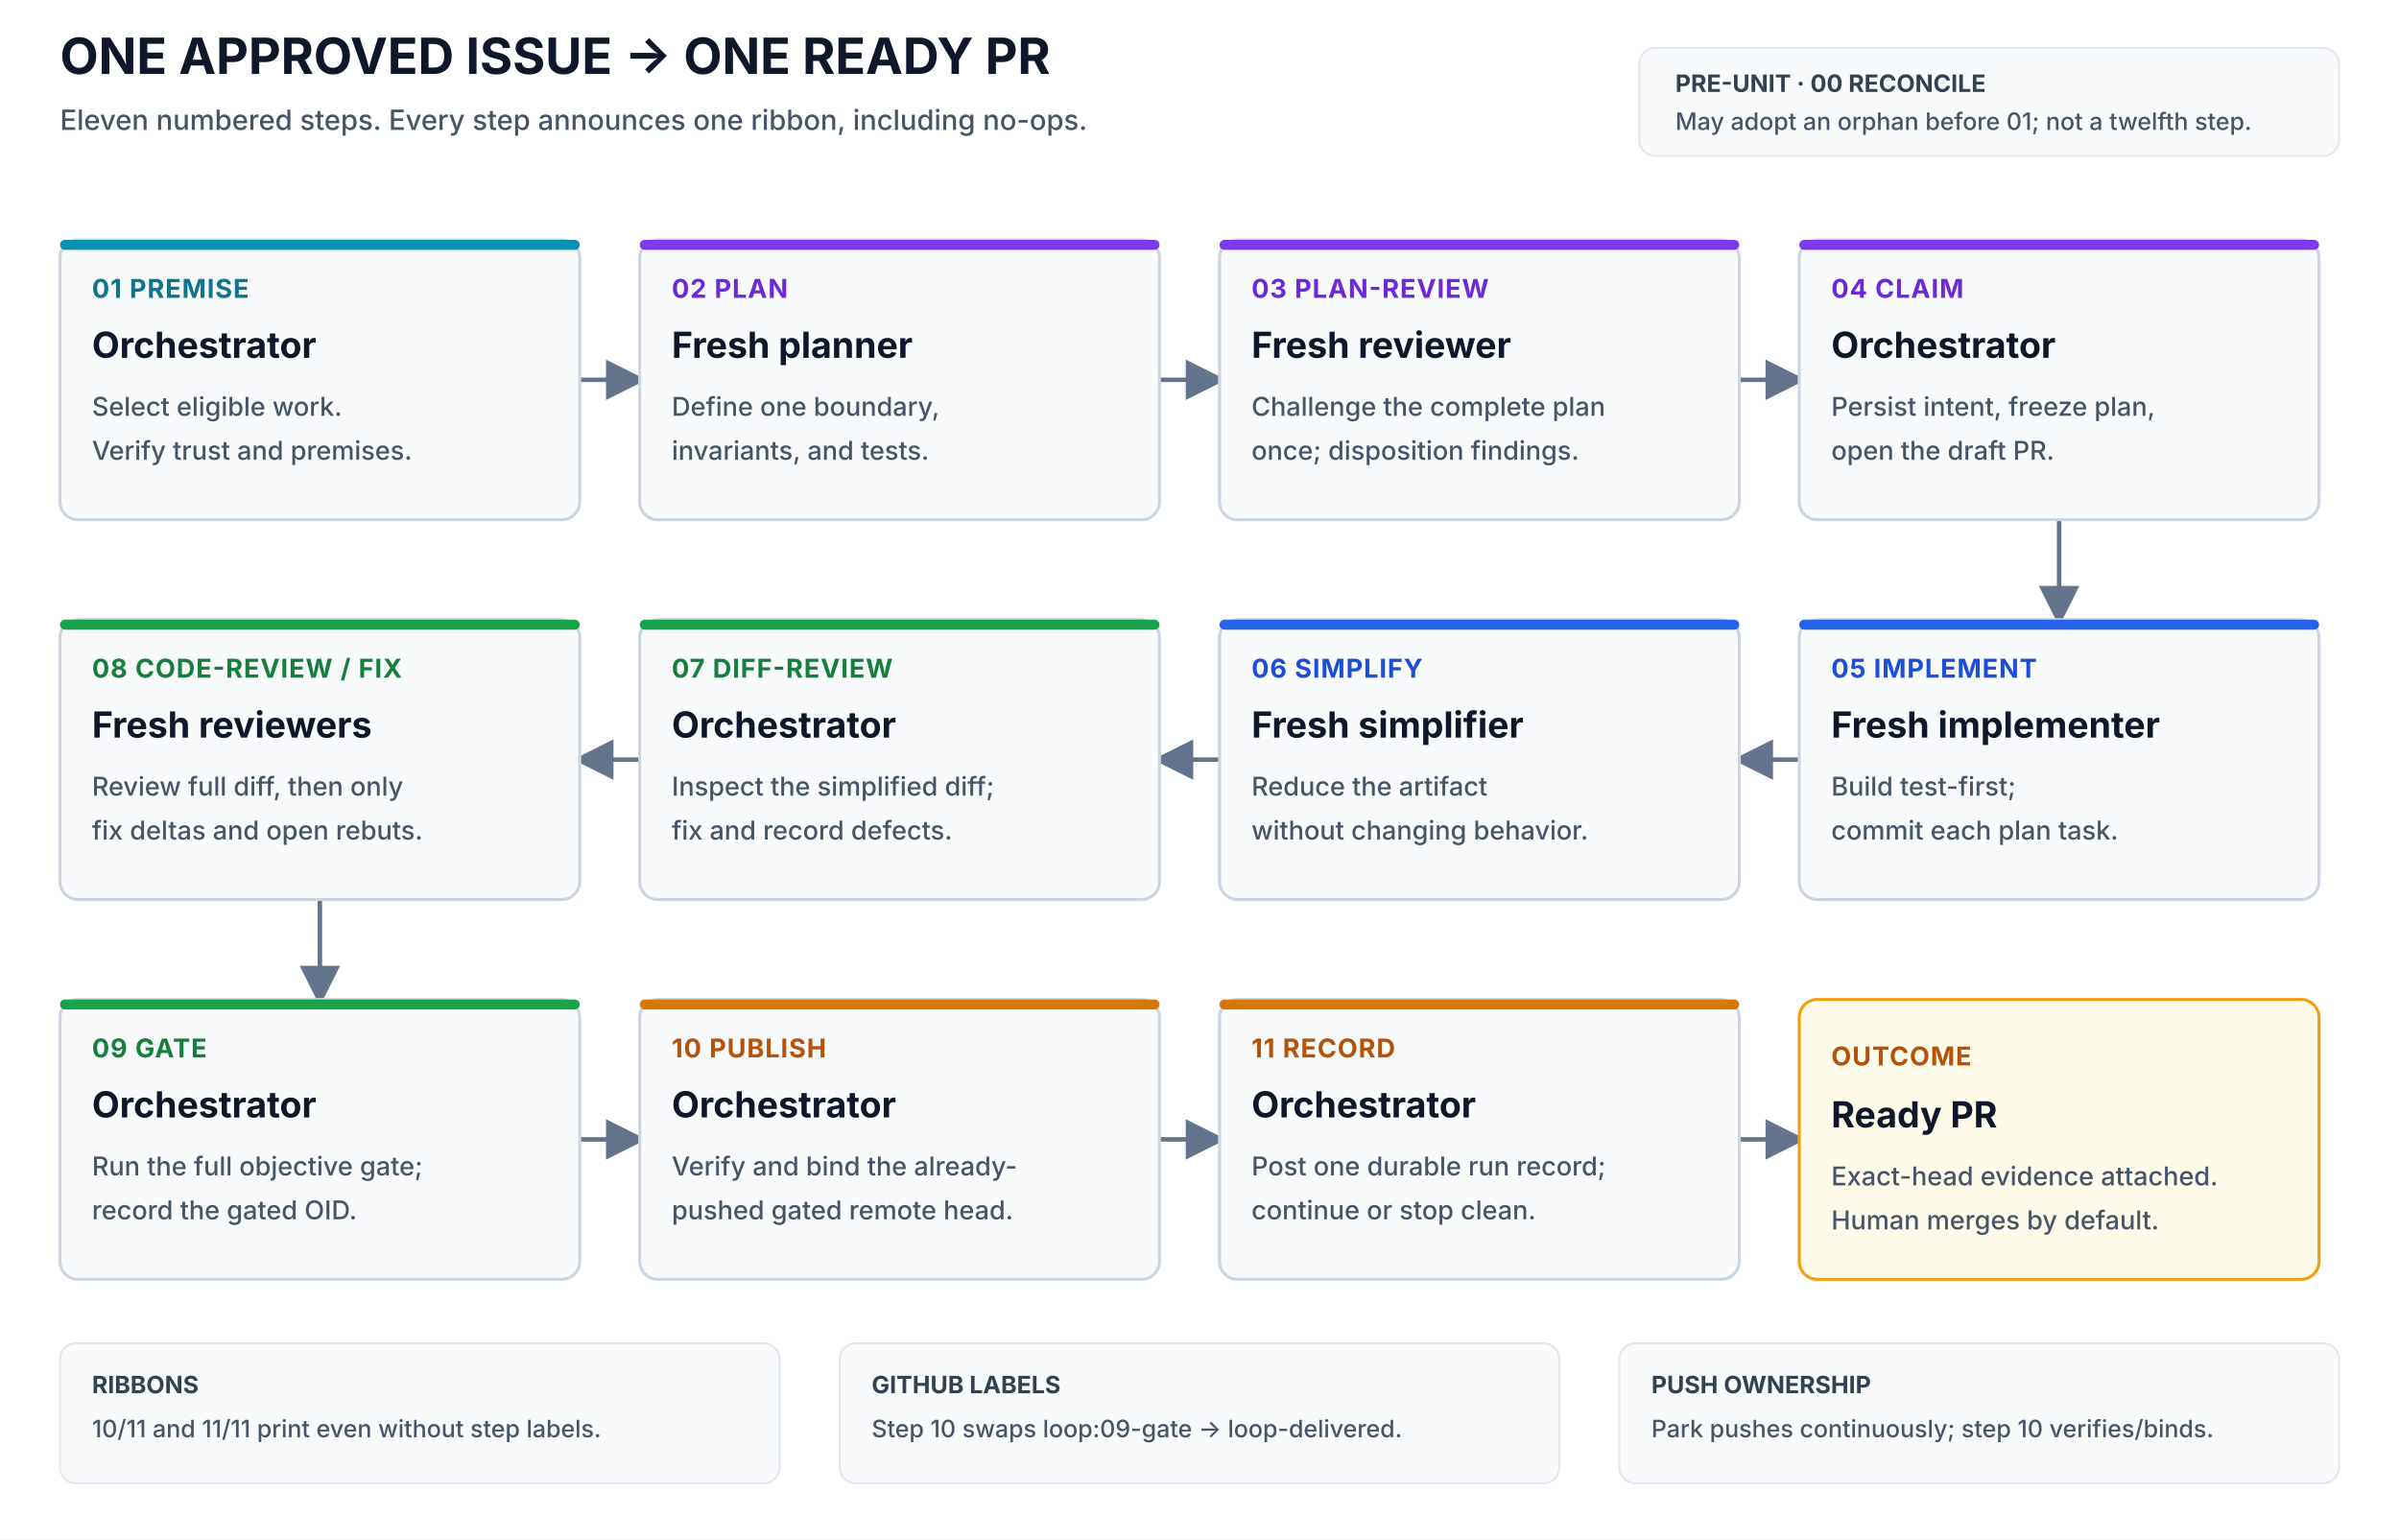
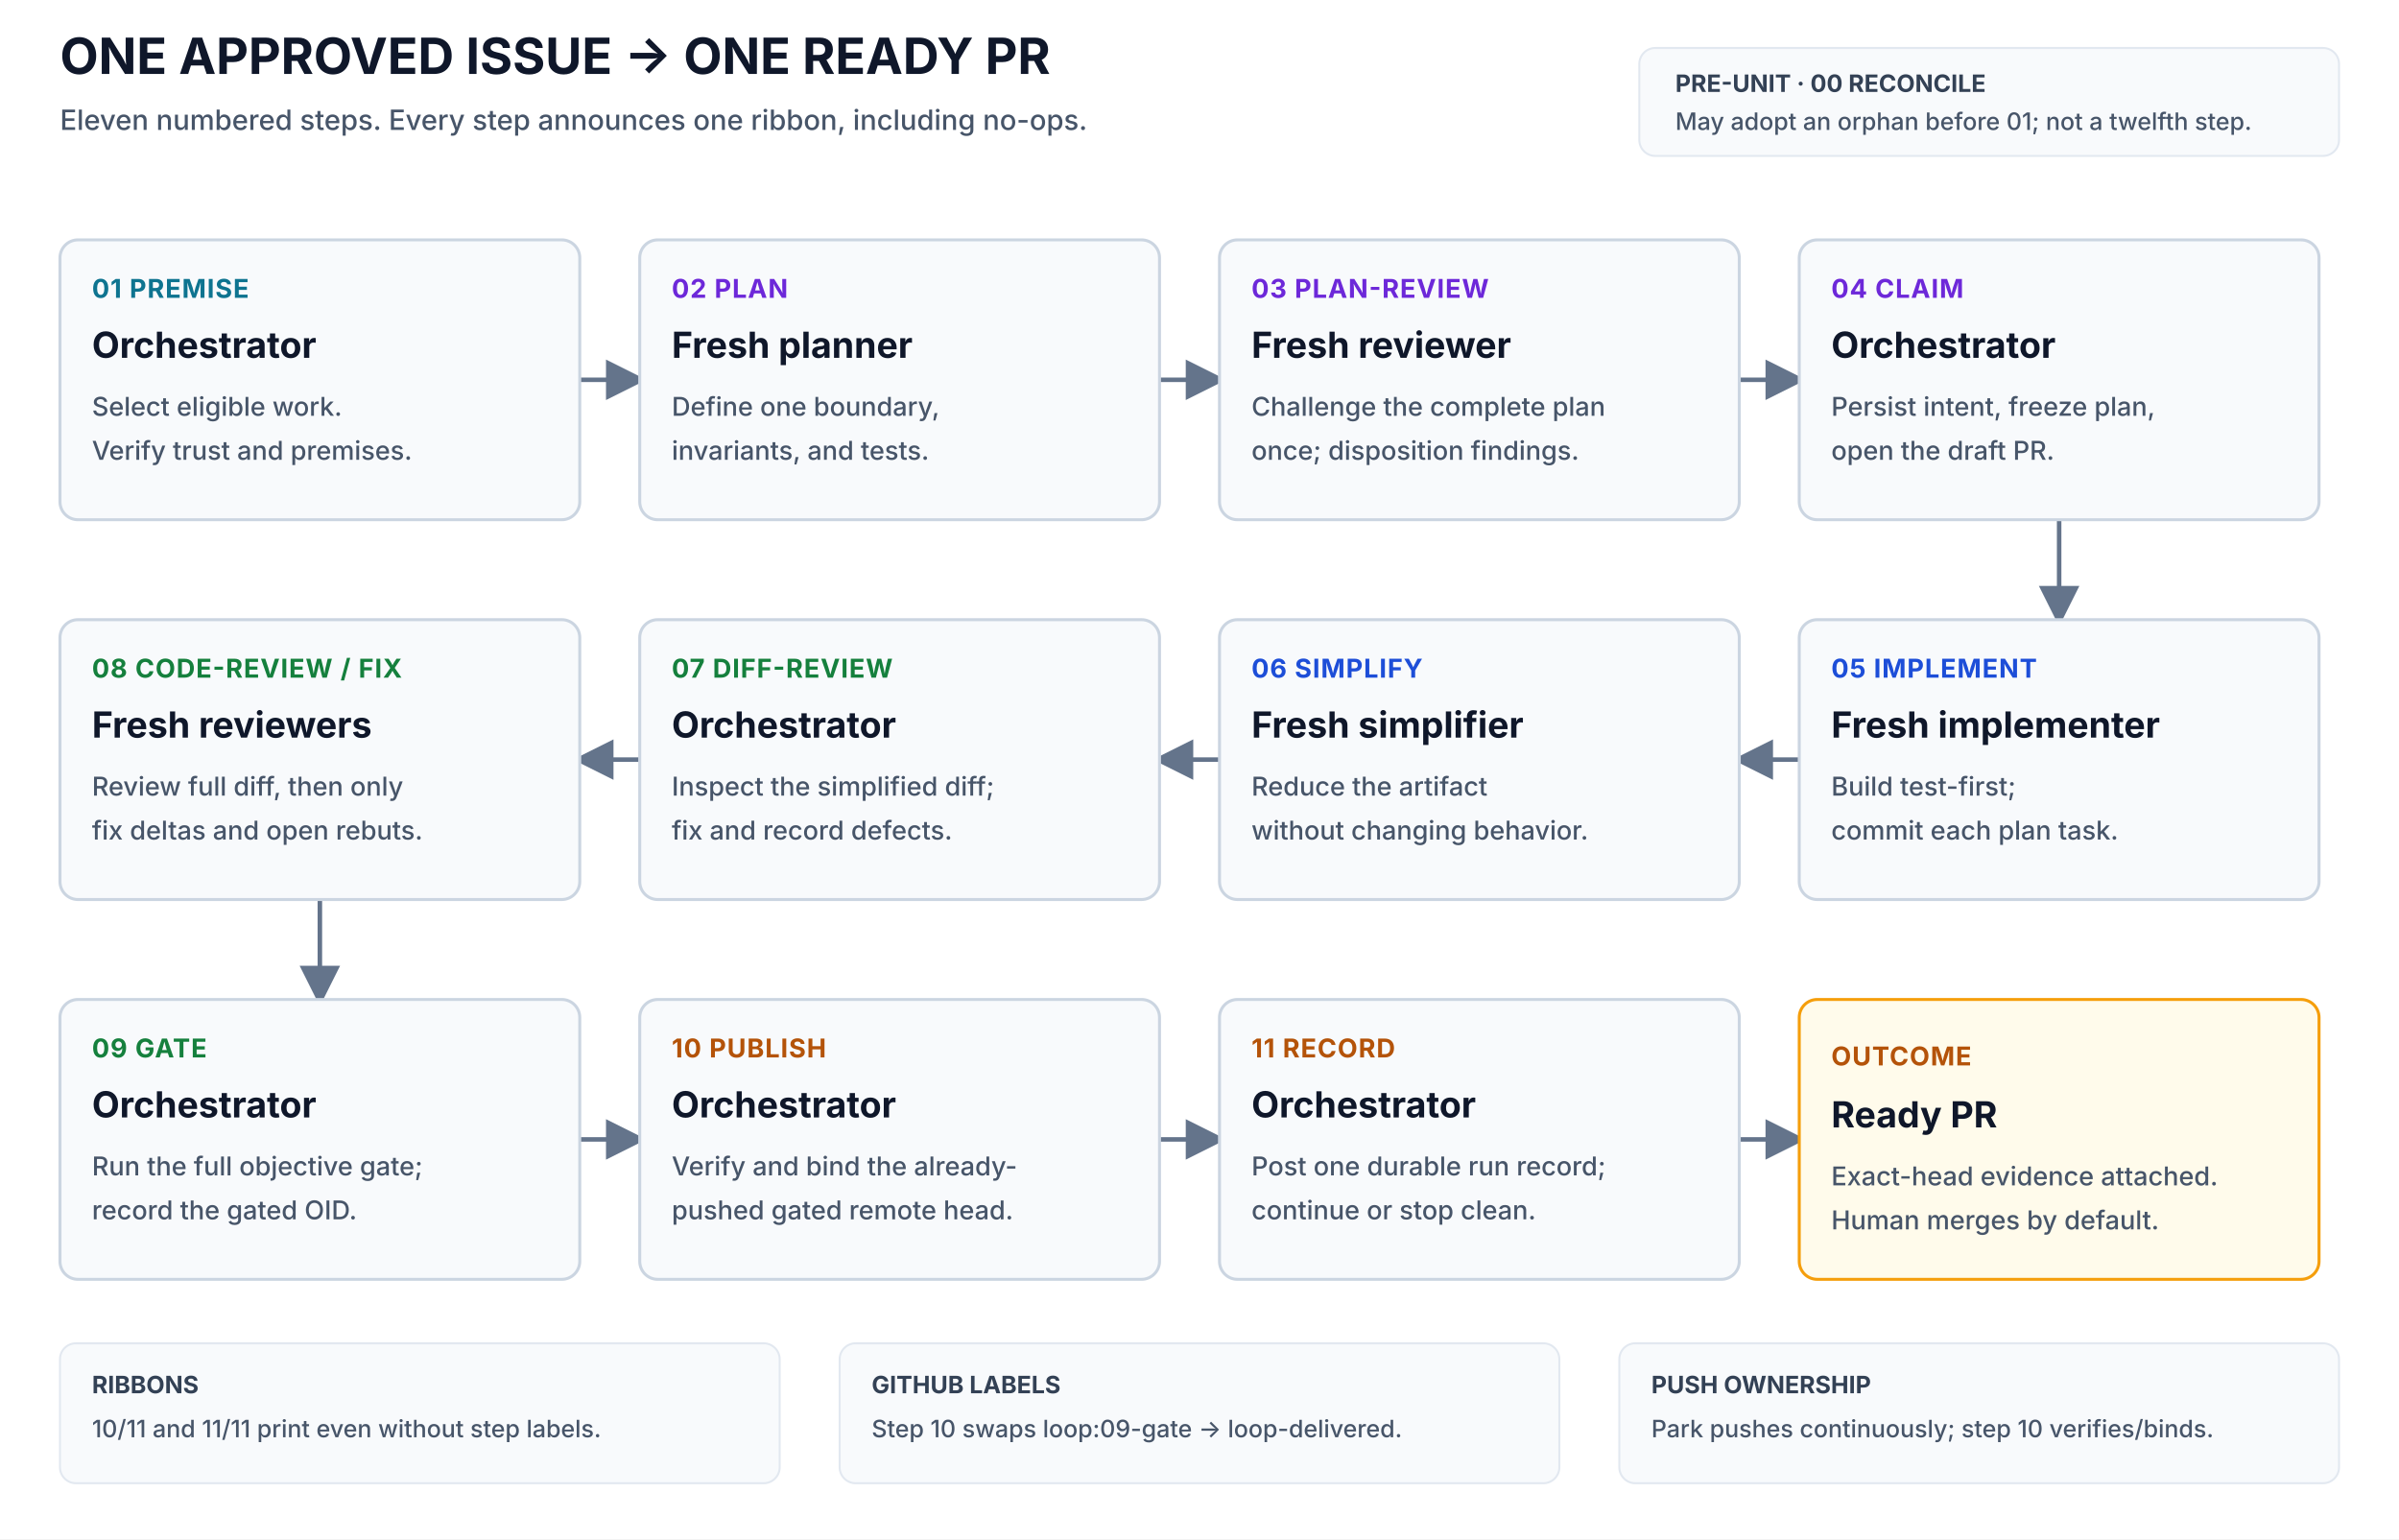
<svg xmlns="http://www.w3.org/2000/svg" width="1200" height="770" viewBox="0 0 1200 770" role="img" aria-labelledby="title desc">
  <defs>
    <marker id="arrow" markerWidth="9" markerHeight="9" refX="7.5" refY="4.5" orient="auto" markerUnits="strokeWidth">
      <path d="M0 0L9 4.5L0 9Z" fill="#64748b" />
    </marker>
    <style>
      .bg { fill: #ffffff; }
      .card { fill: #f8fafc; stroke: #cbd5e1; stroke-width: 1.5; }
      .outcome { fill: #fffbeb; stroke: #f59e0b; stroke-width: 1.5; }
      .note-card { fill: #f8fafc; stroke: #e2e8f0; stroke-width: 1; }
      .heading { fill: #0f172a; font: 750 25px Inter, ui-sans-serif, system-ui, sans-serif; }
      .subtitle { fill: #475569; font: 450 14px Inter, ui-sans-serif, system-ui, sans-serif; }
      .step { font: 750 13px Inter, ui-sans-serif, system-ui, sans-serif; letter-spacing: 0.45px; }
      .card-title { fill: #0f172a; font: 700 18px Inter, ui-sans-serif, system-ui, sans-serif; }
      .copy { fill: #475569; font: 450 13px Inter, ui-sans-serif, system-ui, sans-serif; }
      .note-title { fill: #334155; font: 700 12px Inter, ui-sans-serif, system-ui, sans-serif; }
      .note { fill: #475569; font: 450 12px Inter, ui-sans-serif, system-ui, sans-serif; }
      .flow { fill: none; stroke: #64748b; stroke-width: 2.25; marker-end: url(#arrow); }
      @media (prefers-color-scheme: dark) {
        .bg { fill: #0d1117; }
        .card, .note-card { fill: #161b22; stroke: #30363d; }
        .outcome { fill: #272115; stroke: #d29922; }
        .heading, .card-title { fill: #f0f6fc; }
        .subtitle, .copy, .note { fill: #b1bac4; }
        .note-title { fill: #d0d7de; }
      }
    </style>
  </defs>
  <rect class="bg" width="1200" height="770" />
  <text x="30" y="37" class="heading">ONE APPROVED ISSUE → ONE READY PR</text>
  <text x="30" y="65" class="subtitle">Eleven numbered steps. Every step announces one ribbon, including no-ops.</text>
  <rect x="820" y="24" width="350" height="54" rx="8" class="note-card" />
  <text x="838" y="46" class="note-title">PRE-UNIT · 00 RECONCILE</text>
  <text x="838" y="65" class="note">May adopt an orphan before 01; not a twelfth step.</text>
  <path class="flow" d="M290 190H320" />
  <path class="flow" d="M580 190H610" />
  <path class="flow" d="M870 190H900" />
  <path class="flow" d="M1030 260V310" />
  <path class="flow" d="M900 380H870" />
  <path class="flow" d="M610 380H580" />
  <path class="flow" d="M320 380H290" />
  <path class="flow" d="M160 450V500" />
  <path class="flow" d="M290 570H320" />
  <path class="flow" d="M580 570H610" />
  <path class="flow" d="M870 570H900" />
  <g transform="translate(30 120)">
    <rect class="card" width="260" height="140" rx="9" />
-     <rect width="260" height="5" rx="2.5" fill="#0891b2" />
    <text x="16" y="29" class="step" fill="#0e7490">01 PREMISE</text>
    <text x="16" y="59" class="card-title">Orchestrator</text>
    <text x="16" y="88" class="copy">Select eligible work.</text>
    <text x="16" y="110" class="copy">Verify trust and premises.</text>
  </g>
  <g transform="translate(320 120)">
    <rect class="card" width="260" height="140" rx="9" />
-     <rect width="260" height="5" rx="2.5" fill="#7c3aed" />
    <text x="16" y="29" class="step" fill="#6d28d9">02 PLAN</text>
    <text x="16" y="59" class="card-title">Fresh planner</text>
    <text x="16" y="88" class="copy">Define one boundary,</text>
    <text x="16" y="110" class="copy">invariants, and tests.</text>
  </g>
  <g transform="translate(610 120)">
    <rect class="card" width="260" height="140" rx="9" />
-     <rect width="260" height="5" rx="2.5" fill="#7c3aed" />
    <text x="16" y="29" class="step" fill="#6d28d9">03 PLAN-REVIEW</text>
    <text x="16" y="59" class="card-title">Fresh reviewer</text>
    <text x="16" y="88" class="copy">Challenge the complete plan</text>
    <text x="16" y="110" class="copy">once; disposition findings.</text>
  </g>
  <g transform="translate(900 120)">
    <rect class="card" width="260" height="140" rx="9" />
-     <rect width="260" height="5" rx="2.5" fill="#7c3aed" />
    <text x="16" y="29" class="step" fill="#6d28d9">04 CLAIM</text>
    <text x="16" y="59" class="card-title">Orchestrator</text>
    <text x="16" y="88" class="copy">Persist intent, freeze plan,</text>
    <text x="16" y="110" class="copy">open the draft PR.</text>
  </g>
  <g transform="translate(900 310)">
    <rect class="card" width="260" height="140" rx="9" />
-     <rect width="260" height="5" rx="2.5" fill="#2563eb" />
    <text x="16" y="29" class="step" fill="#1d4ed8">05 IMPLEMENT</text>
    <text x="16" y="59" class="card-title">Fresh implementer</text>
    <text x="16" y="88" class="copy">Build test-first;</text>
    <text x="16" y="110" class="copy">commit each plan task.</text>
  </g>
  <g transform="translate(610 310)">
    <rect class="card" width="260" height="140" rx="9" />
-     <rect width="260" height="5" rx="2.5" fill="#2563eb" />
    <text x="16" y="29" class="step" fill="#1d4ed8">06 SIMPLIFY</text>
    <text x="16" y="59" class="card-title">Fresh simplifier</text>
    <text x="16" y="88" class="copy">Reduce the artifact</text>
    <text x="16" y="110" class="copy">without changing behavior.</text>
  </g>
  <g transform="translate(320 310)">
    <rect class="card" width="260" height="140" rx="9" />
-     <rect width="260" height="5" rx="2.5" fill="#16a34a" />
    <text x="16" y="29" class="step" fill="#15803d">07 DIFF-REVIEW</text>
    <text x="16" y="59" class="card-title">Orchestrator</text>
    <text x="16" y="88" class="copy">Inspect the simplified diff;</text>
    <text x="16" y="110" class="copy">fix and record defects.</text>
  </g>
  <g transform="translate(30 310)">
    <rect class="card" width="260" height="140" rx="9" />
-     <rect width="260" height="5" rx="2.5" fill="#16a34a" />
    <text x="16" y="29" class="step" fill="#15803d">08 CODE-REVIEW / FIX</text>
    <text x="16" y="59" class="card-title">Fresh reviewers</text>
    <text x="16" y="88" class="copy">Review full diff, then only</text>
    <text x="16" y="110" class="copy">fix deltas and open rebuts.</text>
  </g>
  <g transform="translate(30 500)">
    <rect class="card" width="260" height="140" rx="9" />
-     <rect width="260" height="5" rx="2.5" fill="#16a34a" />
    <text x="16" y="29" class="step" fill="#15803d">09 GATE</text>
    <text x="16" y="59" class="card-title">Orchestrator</text>
    <text x="16" y="88" class="copy">Run the full objective gate;</text>
    <text x="16" y="110" class="copy">record the gated OID.</text>
  </g>
  <g transform="translate(320 500)">
    <rect class="card" width="260" height="140" rx="9" />
-     <rect width="260" height="5" rx="2.5" fill="#d97706" />
    <text x="16" y="29" class="step" fill="#b45309">10 PUBLISH</text>
    <text x="16" y="59" class="card-title">Orchestrator</text>
    <text x="16" y="88" class="copy">Verify and bind the already-</text>
    <text x="16" y="110" class="copy">pushed gated remote head.</text>
  </g>
  <g transform="translate(610 500)">
    <rect class="card" width="260" height="140" rx="9" />
-     <rect width="260" height="5" rx="2.5" fill="#d97706" />
    <text x="16" y="29" class="step" fill="#b45309">11 RECORD</text>
    <text x="16" y="59" class="card-title">Orchestrator</text>
    <text x="16" y="88" class="copy">Post one durable run record;</text>
    <text x="16" y="110" class="copy">continue or stop clean.</text>
  </g>
  <g transform="translate(900 500)">
    <rect class="outcome" width="260" height="140" rx="9" />
    <text x="16" y="33" class="step" fill="#b45309">OUTCOME</text>
    <text x="16" y="64" class="card-title">Ready PR</text>
    <text x="16" y="93" class="copy">Exact-head evidence attached.</text>
    <text x="16" y="115" class="copy">Human merges by default.</text>
  </g>
  <g transform="translate(30 672)">
    <rect class="note-card" width="360" height="70" rx="8" />
    <text x="16" y="25" class="note-title">RIBBONS</text>
    <text x="16" y="47" class="note">10/11 and 11/11 print even without step labels.</text>
  </g>
  <g transform="translate(420 672)">
    <rect class="note-card" width="360" height="70" rx="8" />
    <text x="16" y="25" class="note-title">GITHUB LABELS</text>
    <text x="16" y="47" class="note">Step 10 swaps loop:09-gate → loop-delivered.</text>
  </g>
  <g transform="translate(810 672)">
    <rect class="note-card" width="360" height="70" rx="8" />
    <text x="16" y="25" class="note-title">PUSH OWNERSHIP</text>
    <text x="16" y="47" class="note">Park pushes continuously; step 10 verifies/binds.</text>
  </g>
</svg>
